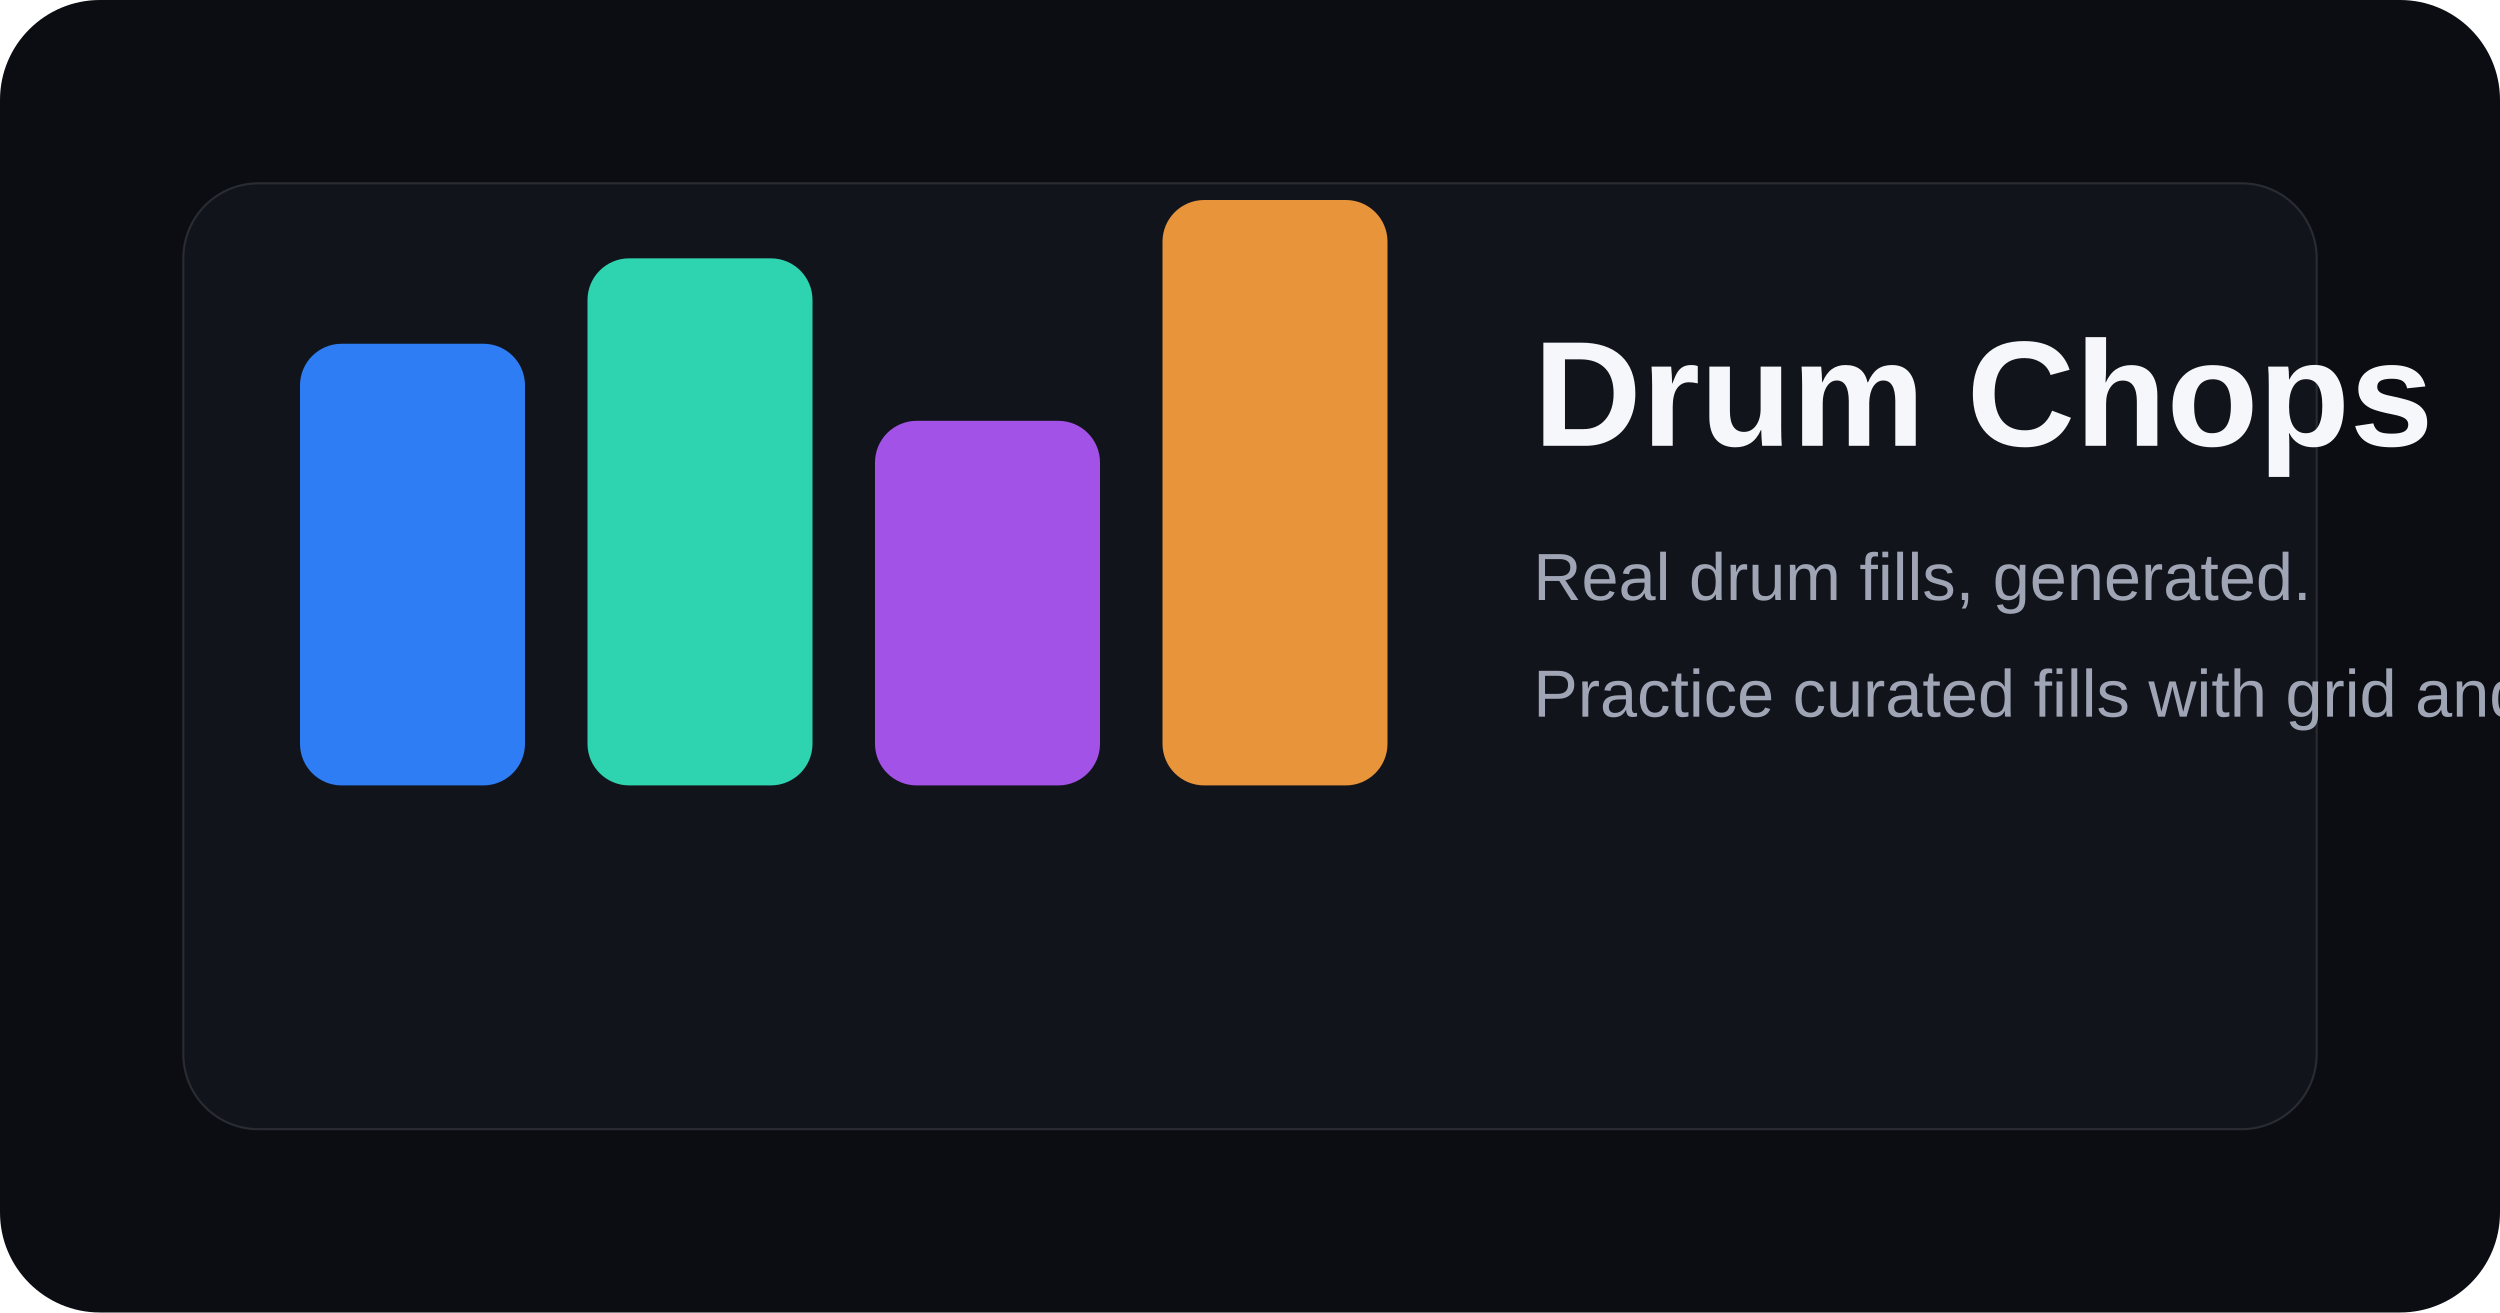
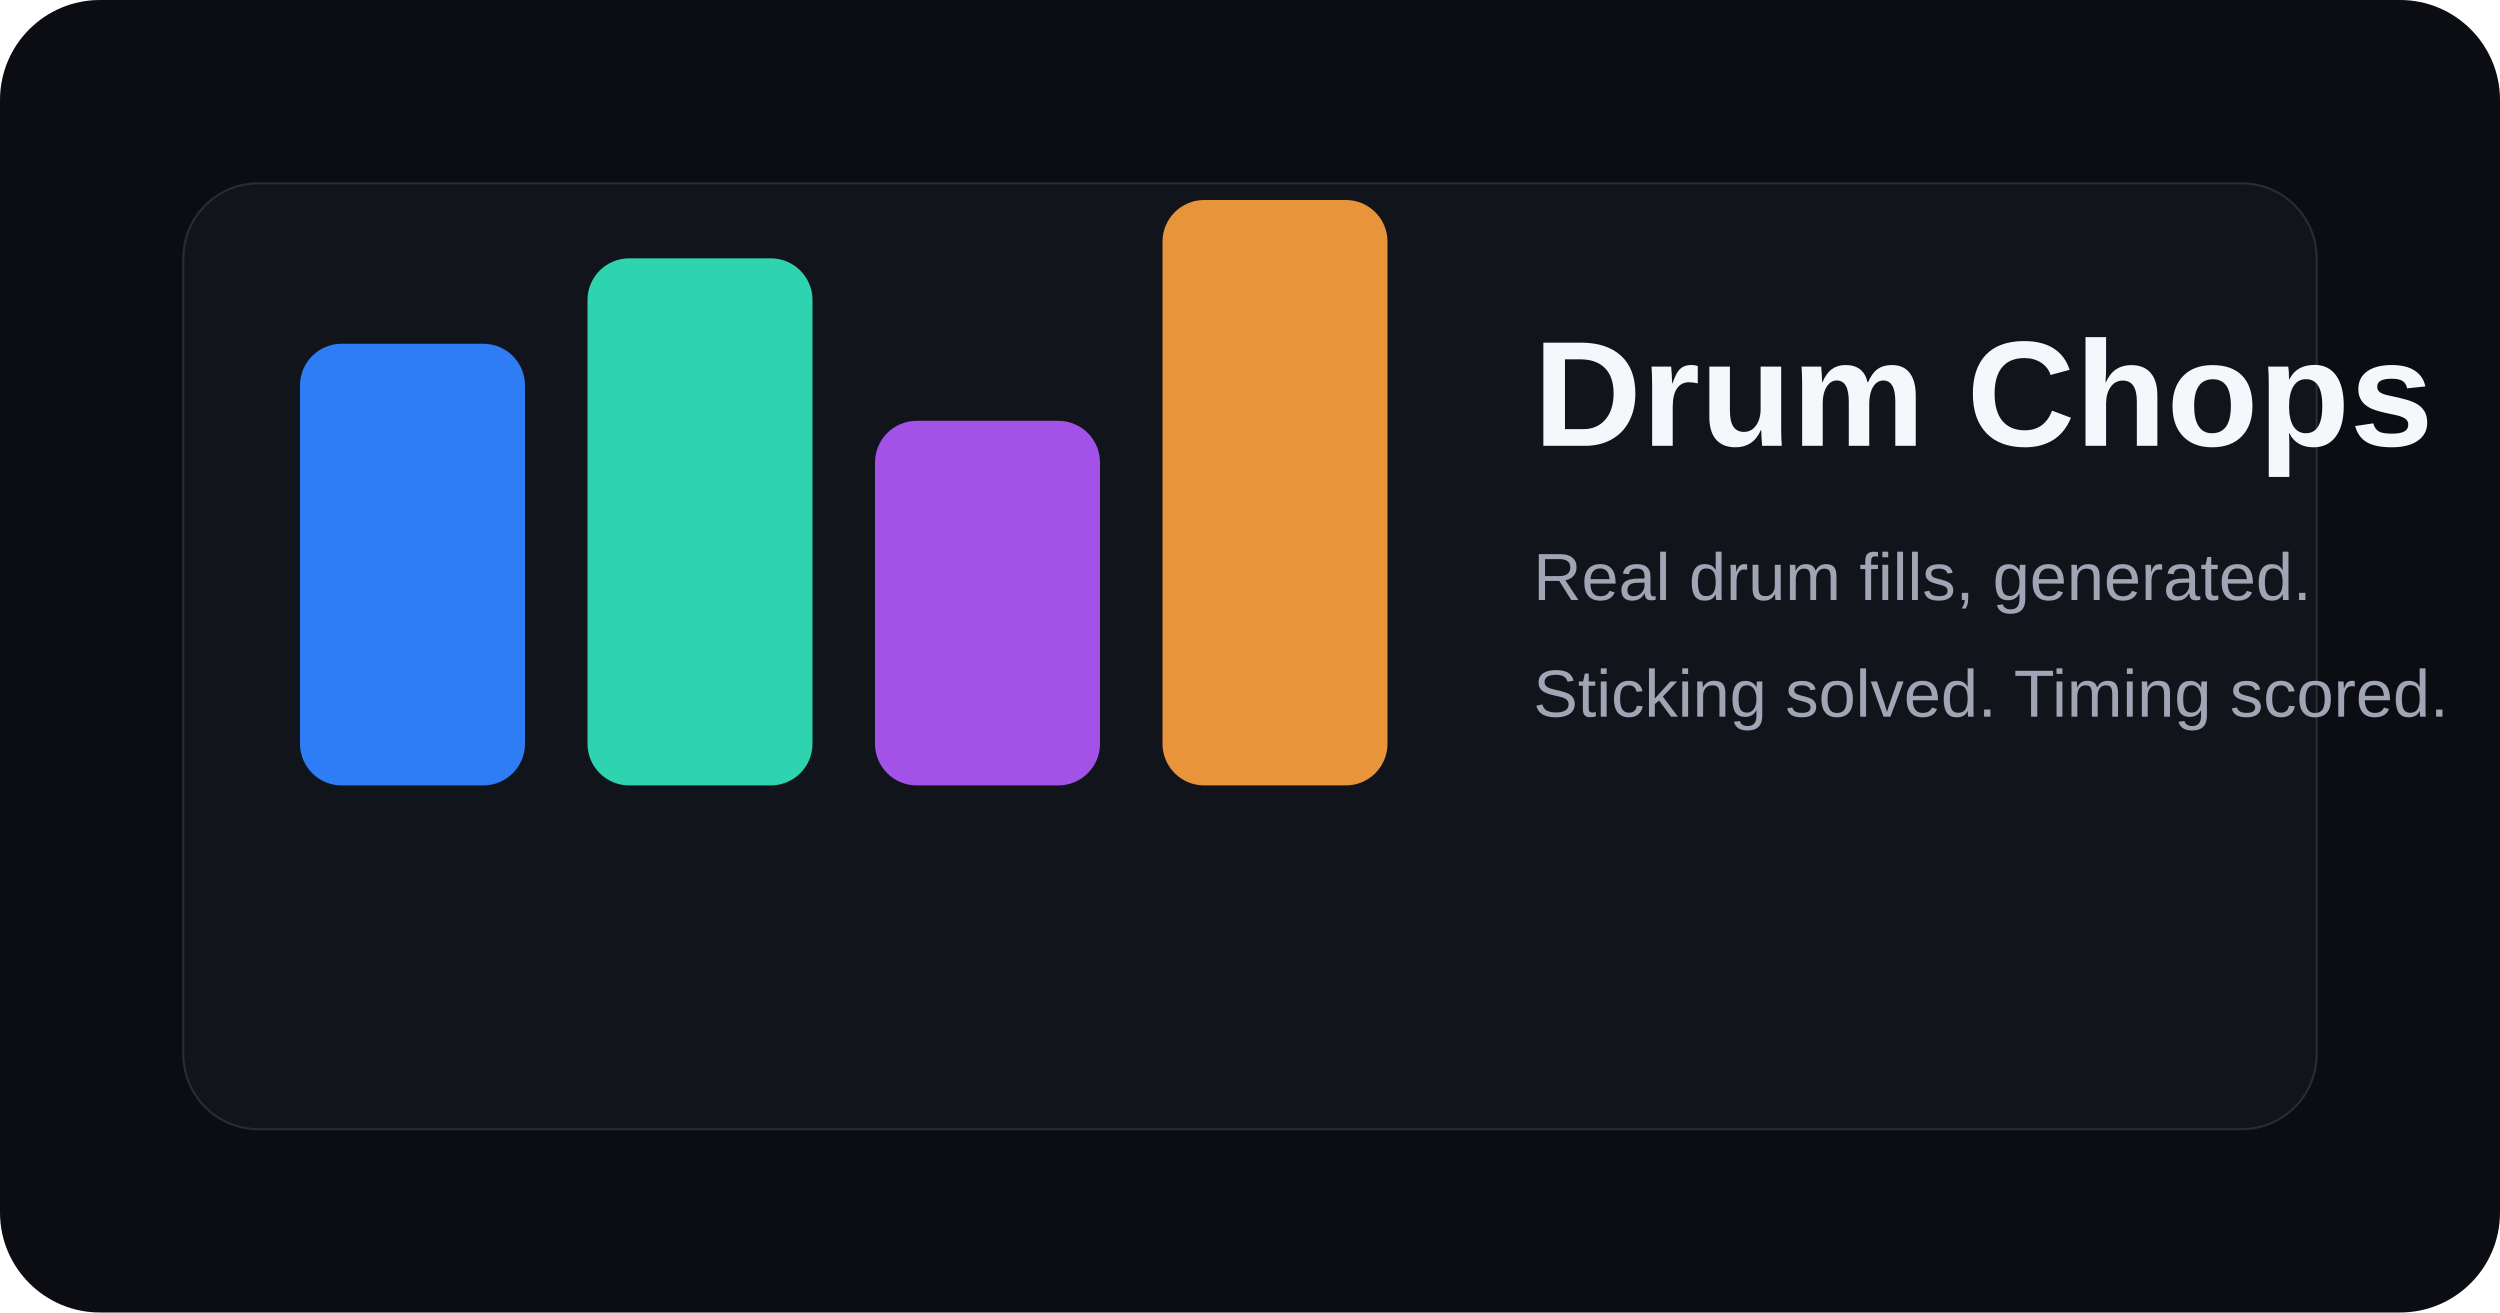
<svg xmlns="http://www.w3.org/2000/svg" width="1200" height="630" viewBox="0 0 1200 630" fill="none">
  <rect width="1200" height="630" rx="48" fill="#0B0D12" />
  <rect x="88" y="88" width="1024" height="454" rx="36" fill="#12141C" stroke="#2A2C34" />
  <rect x="144" y="165" width="108" height="212" rx="20" fill="#2E7DF5" />
  <rect x="282" y="124" width="108" height="253" rx="20" fill="#2ED4B0" />
  <rect x="420" y="202" width="108" height="175" rx="20" fill="#A352E8" />
  <rect x="558" y="96" width="108" height="281" rx="20" fill="#E8943B" />
  <text x="736" y="214" fill="#F6F7FB" font-family="Arial, Helvetica, sans-serif" font-size="72" font-weight="700">Drum Chops</text>
  <text x="736" y="288" fill="#9FA5B4" font-family="Arial, Helvetica, sans-serif" font-size="32">Real drum fills, generated.</text>
-   <text x="736" y="344" fill="#9FA5B4" font-family="Arial, Helvetica, sans-serif" font-size="32">Practice curated fills with grid and notation views.</text>
+   <text x="736" y="344" fill="#9FA5B4" font-family="Arial, Helvetica, sans-serif" font-size="32">Sticking solved. Timing scored.</text>
</svg>
